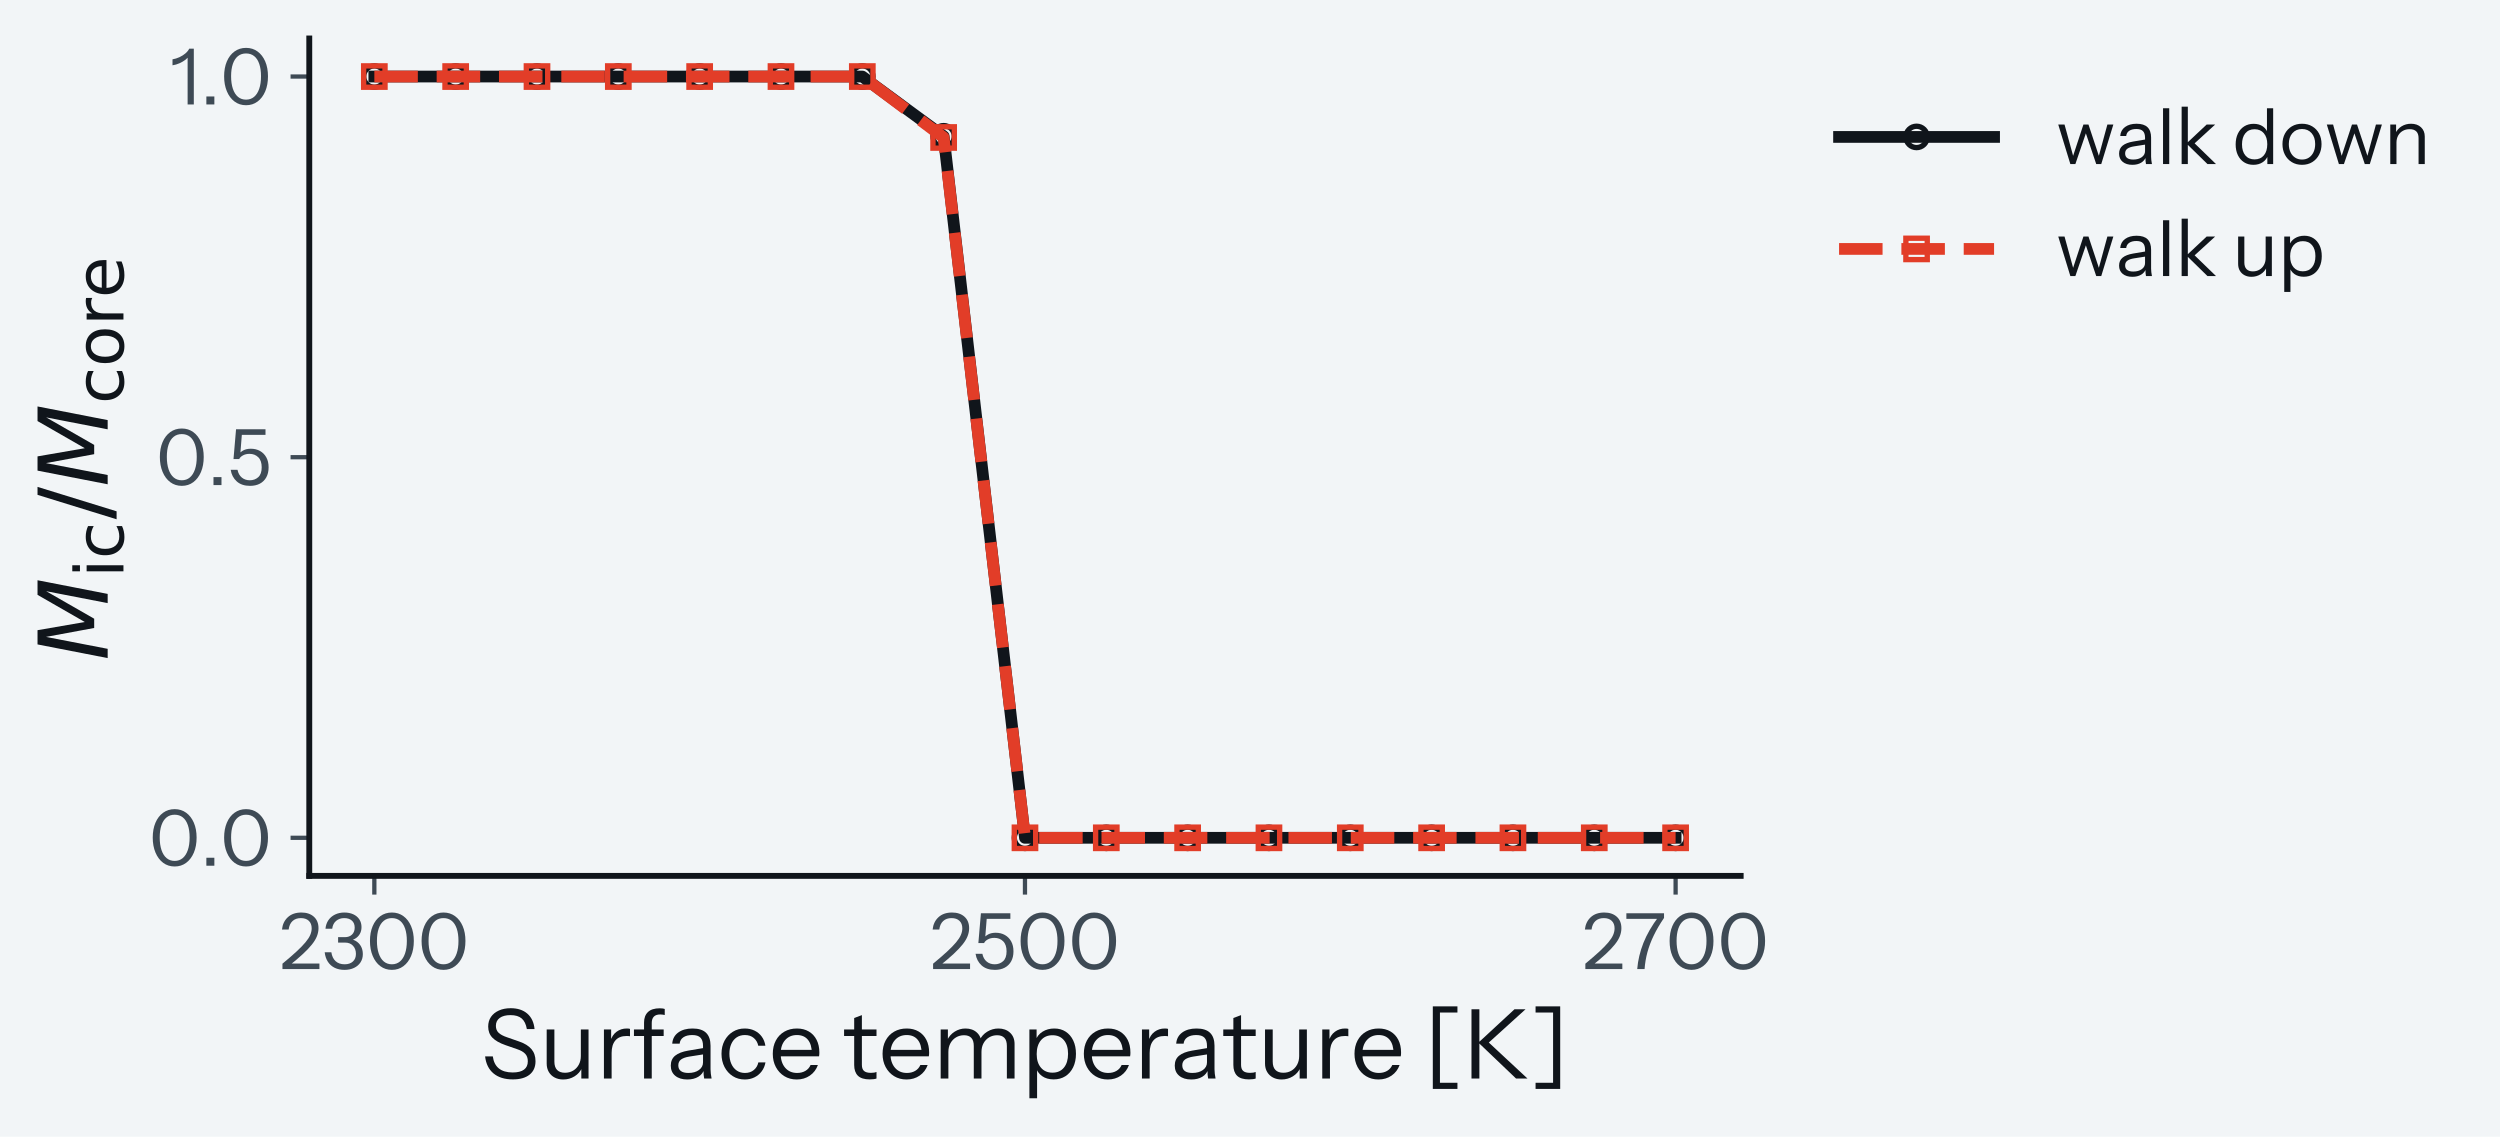
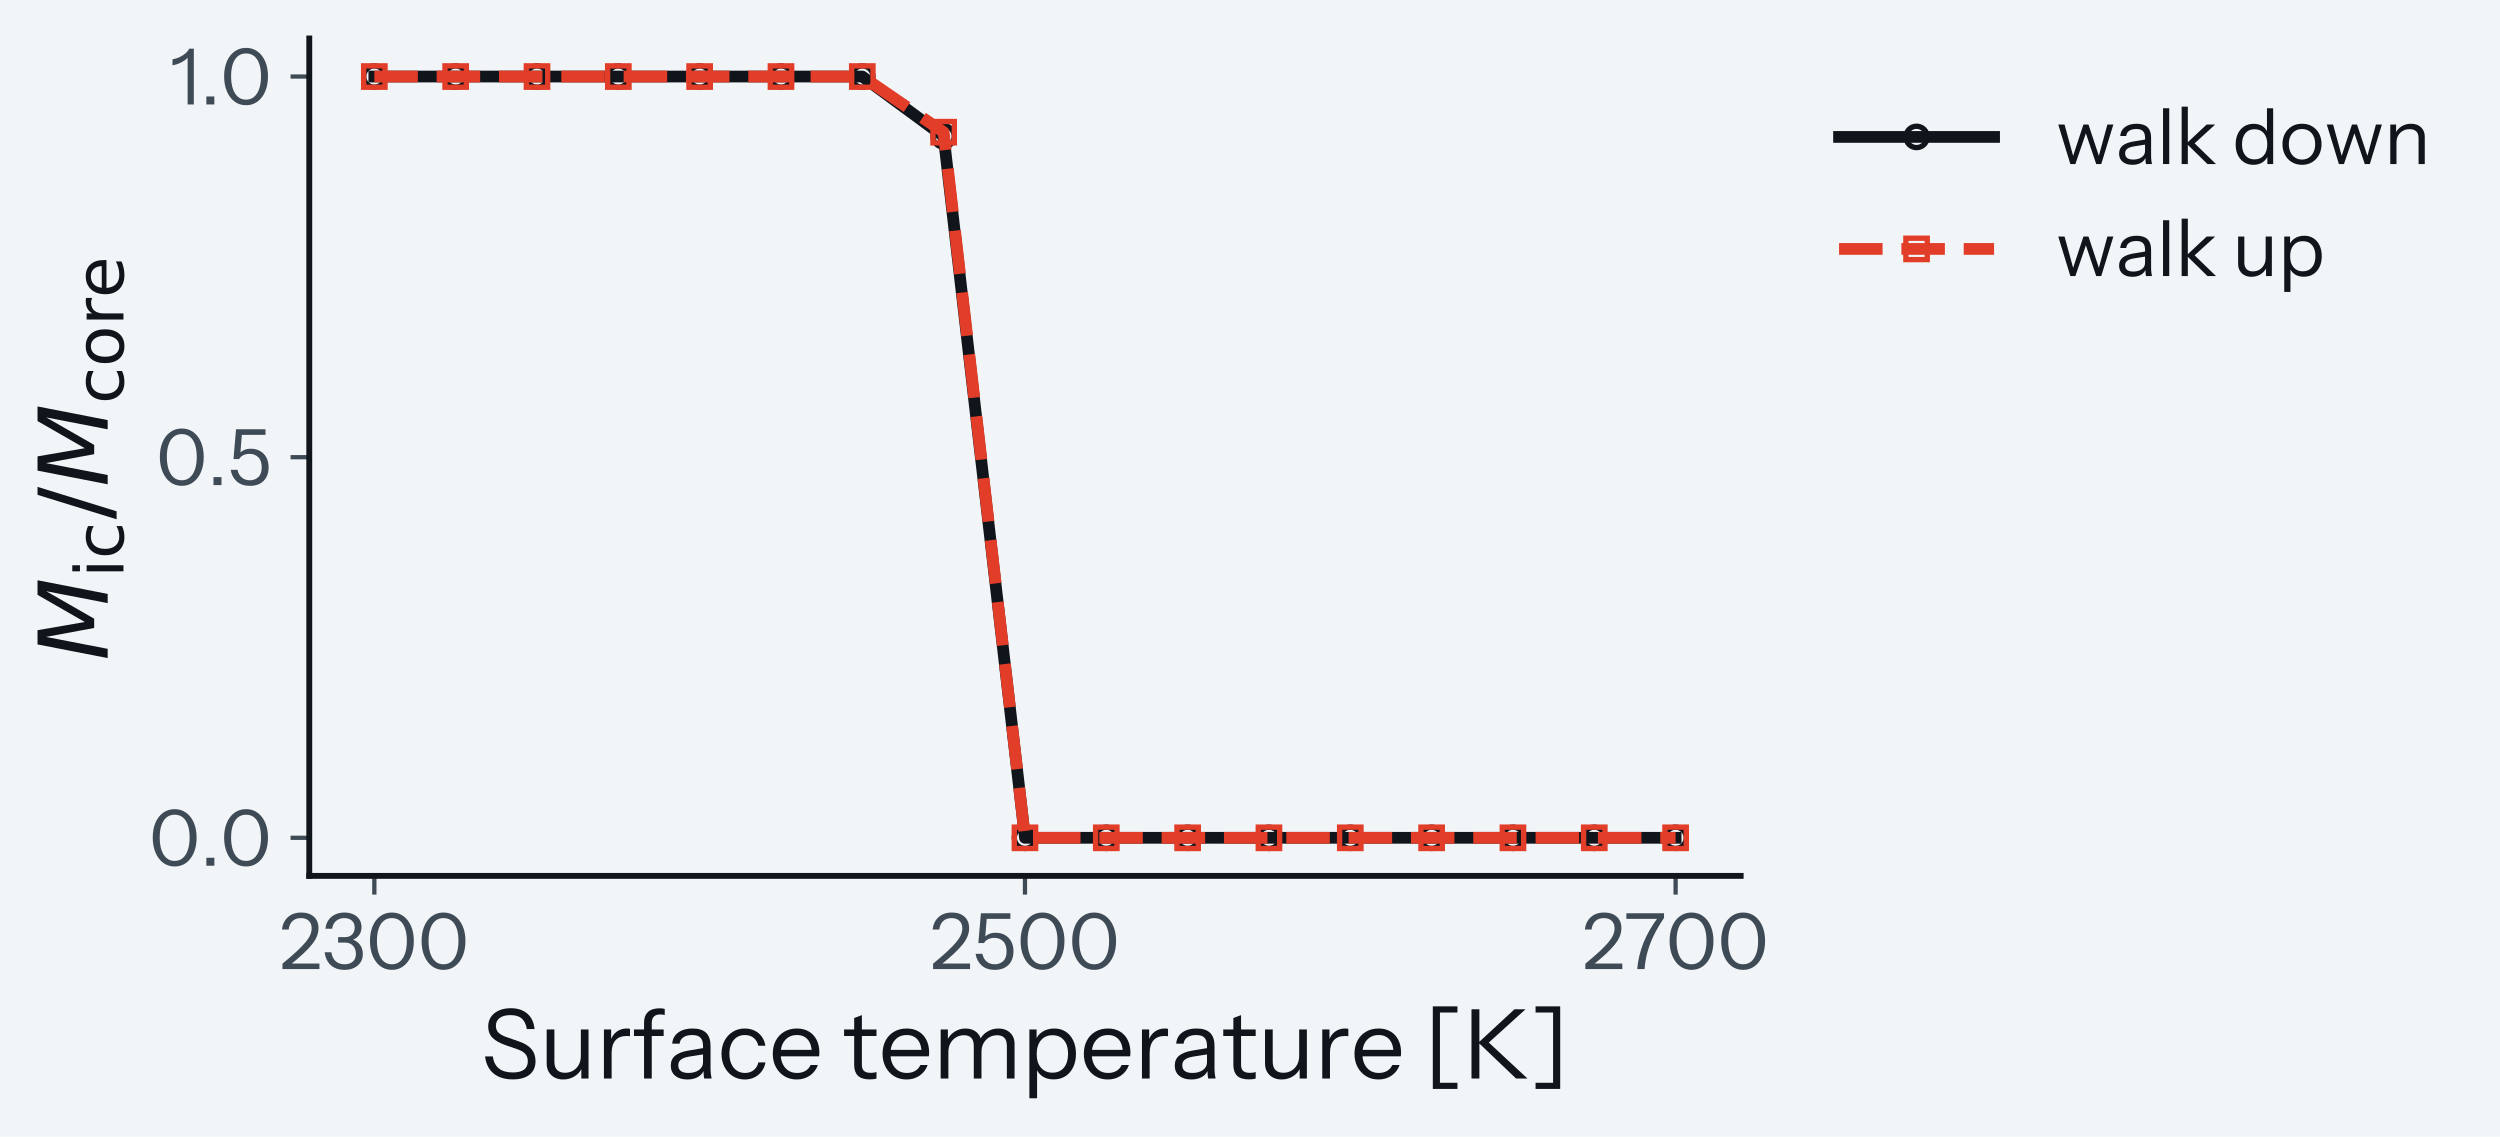
<svg xmlns="http://www.w3.org/2000/svg" xmlns:xlink="http://www.w3.org/1999/xlink" width="467.707pt" height="212.664pt" viewBox="0 0 467.707 212.664" version="1.1">
  <defs>
    <style type="text/css">*{stroke-linejoin: round; stroke-linecap: butt}</style>
  </defs>
  <g id="figure_1">
    <g id="patch_1">
      <path d="M 0 212.664  L 467.707 212.664  L 467.707 0  L 0 0  z " style="fill: #f2f5f7" />
    </g>
    <g id="axes_1">
      <g id="patch_2">
        <path d="M 57.86 163.862  L 325.65 163.862  L 325.65 7.2  L 57.86 7.2  z " style="fill: #f2f5f7" />
      </g>
      <g id="matplotlib.axis_1">
        <g id="xtick_1">
          <g id="line2d_1">
            <defs>
              <path id="m2a301ba8c9" d="M 0 0  L 0 3.5  " style="stroke: #3e4a55; stroke-width: 0.8" />
            </defs>
            <g>
              <use xlink:href="#m2a301ba8c9" x="70.032" y="163.862" style="fill: #3e4a55; stroke: #3e4a55; stroke-width: 0.8" />
            </g>
          </g>
          <g id="text_1">
            <g style="fill: #3e4a55" transform="translate(52.26268 181.3018) scale(0.145 -0.145)">
              <defs>
                <path id="InstrumentSans-Regular-32" d="M 256 0  L 256 448  Q 947 1018 1411 1446  Q 1875 1875 2153 2208  Q 2432 2541 2550 2819  Q 2669 3098 2669 3366  Q 2669 3763 2432 3987  Q 2195 4211 1779 4211  Q 1350 4211 1088 3968  Q 826 3725 768 3270  L 218 3270  Q 282 3898 701 4285  Q 1120 4672 1818 4672  Q 2464 4672 2848 4326  Q 3232 3981 3232 3379  Q 3232 3053 3107 2726  Q 2982 2400 2697 2041  Q 2413 1683 1949 1251  Q 1485 819 800 275  L 678 461  L 3309 461  L 3309 0  L 256 0  z " transform="scale(0.015625)" />
                <path id="InstrumentSans-Regular-33" d="M 1894 -64  Q 1434 -64 1085 105  Q 736 275 521 601  Q 307 928 256 1389  L 806 1389  Q 877 909 1158 653  Q 1440 397 1901 397  Q 2336 397 2585 627  Q 2835 858 2835 1254  Q 2835 1670 2592 1929  Q 2349 2189 1939 2189  L 1363 2189  L 1363 2637  L 1920 2637  Q 2291 2637 2512 2851  Q 2733 3066 2733 3424  Q 2733 3802 2499 4006  Q 2266 4211 1869 4211  Q 1478 4211 1203 3984  Q 928 3757 877 3334  L 320 3334  Q 358 3744 563 4041  Q 768 4339 1110 4505  Q 1453 4672 1882 4672  Q 2298 4672 2618 4525  Q 2938 4378 3117 4106  Q 3296 3834 3296 3469  Q 3296 3142 3149 2892  Q 3002 2643 2749 2502  Q 2496 2362 2170 2362  L 2131 2496  Q 2522 2496 2806 2333  Q 3091 2170 3248 1888  Q 3405 1606 3405 1235  Q 3405 851 3213 556  Q 3021 262 2681 99  Q 2342 -64 1894 -64  z " transform="scale(0.015625)" />
                <path id="InstrumentSans-Regular-30" d="M 2131 -64  Q 1587 -64 1180 240  Q 774 544 547 1085  Q 320 1626 320 2323  Q 320 3021 544 3549  Q 768 4077 1177 4374  Q 1587 4672 2131 4672  Q 2675 4672 3081 4374  Q 3488 4077 3715 3549  Q 3942 3021 3942 2323  Q 3942 1619 3715 1081  Q 3488 544 3081 240  Q 2675 -64 2131 -64  z M 2131 397  Q 2522 397 2797 630  Q 3072 864 3219 1296  Q 3366 1728 3366 2330  Q 3366 2925 3222 3347  Q 3078 3770 2803 3990  Q 2528 4211 2131 4211  Q 1734 4211 1459 3987  Q 1184 3763 1040 3344  Q 896 2925 896 2330  Q 896 1728 1043 1293  Q 1190 858 1465 627  Q 1741 397 2131 397  z " transform="scale(0.015625)" />
              </defs>
              <use xlink:href="#InstrumentSans-Regular-32" />
              <use xlink:href="#InstrumentSans-Regular-33" transform="translate(54.49999 0)" />
              <use xlink:href="#InstrumentSans-Regular-30" transform="translate(111.9 0)" />
              <use xlink:href="#InstrumentSans-Regular-30" transform="translate(178.5 0)" />
            </g>
          </g>
        </g>
        <g id="xtick_2">
          <g id="line2d_2">
            <g>
              <use xlink:href="#m2a301ba8c9" x="191.755" y="163.862" style="fill: #3e4a55; stroke: #3e4a55; stroke-width: 0.8" />
            </g>
          </g>
          <g id="text_2">
            <g style="fill: #3e4a55" transform="translate(173.9855 181.3018) scale(0.145 -0.145)">
              <defs>
                <path id="InstrumentSans-Regular-35" d="M 1869 -64  Q 1184 -64 774 304  Q 365 672 275 1261  L 838 1261  Q 922 845 1194 621  Q 1466 397 1856 397  Q 2266 397 2550 653  Q 2835 909 2835 1466  Q 2835 2022 2550 2300  Q 2266 2579 1830 2579  Q 1517 2579 1286 2451  Q 1056 2323 979 2150  L 506 2150  L 717 4608  L 3149 4608  L 3149 4147  L 1030 4147  L 1210 4339  L 1062 2483  L 941 2528  Q 1056 2720 1312 2861  Q 1568 3002 1939 3002  Q 2368 3002 2697 2816  Q 3027 2630 3216 2288  Q 3405 1946 3405 1466  Q 3405 986 3216 643  Q 3027 301 2684 118  Q 2342 -64 1869 -64  z " transform="scale(0.015625)" />
              </defs>
              <use xlink:href="#InstrumentSans-Regular-32" />
              <use xlink:href="#InstrumentSans-Regular-35" transform="translate(54.49999 0)" />
              <use xlink:href="#InstrumentSans-Regular-30" transform="translate(111.9 0)" />
              <use xlink:href="#InstrumentSans-Regular-30" transform="translate(178.5 0)" />
            </g>
          </g>
        </g>
        <g id="xtick_3">
          <g id="line2d_3">
            <g>
              <use xlink:href="#m2a301ba8c9" x="313.478" y="163.862" style="fill: #3e4a55; stroke: #3e4a55; stroke-width: 0.8" />
            </g>
          </g>
          <g id="text_3">
            <g style="fill: #3e4a55" transform="translate(296.0131 181.3018) scale(0.145 -0.145)">
              <defs>
                <path id="InstrumentSans-Regular-37" d="M 1050 0  Q 1139 1088 1558 2153  Q 1978 3219 2816 4333  L 2848 4147  L 154 4147  L 154 4608  L 3264 4608  L 3264 4224  Q 2752 3475 2416 2777  Q 2080 2080 1894 1398  Q 1709 717 1658 0  L 1050 0  z " transform="scale(0.015625)" />
              </defs>
              <use xlink:href="#InstrumentSans-Regular-32" />
              <use xlink:href="#InstrumentSans-Regular-37" transform="translate(54.49999 0)" />
              <use xlink:href="#InstrumentSans-Regular-30" transform="translate(107.7 0)" />
              <use xlink:href="#InstrumentSans-Regular-30" transform="translate(174.3 0)" />
            </g>
          </g>
        </g>
        <g id="text_4">
          <g style="fill: #10151b" transform="translate(89.99858 201.7743) scale(0.18 -0.18)">
            <defs>
              <path id="InstrumentSans-Regular-53" d="M 2112 -58  Q 1306 -58 829 339  Q 352 736 269 1472  L 781 1472  Q 851 941 1184 672  Q 1517 403 2106 403  Q 2605 403 2857 592  Q 3110 781 3110 1146  Q 3110 1459 2937 1644  Q 2765 1830 2400 1952  L 1626 2221  Q 1037 2426 755 2717  Q 474 3008 474 3456  Q 474 3827 659 4099  Q 845 4371 1184 4524  Q 1523 4678 1971 4678  Q 2662 4678 3078 4316  Q 3494 3955 3558 3290  L 3046 3290  Q 2963 3770 2704 3994  Q 2445 4218 1958 4218  Q 1498 4218 1242 4032  Q 986 3846 986 3507  Q 986 3219 1165 3046  Q 1344 2874 1722 2746  L 2547 2458  Q 3085 2272 3353 1955  Q 3622 1638 3622 1152  Q 3622 576 3228 259  Q 2835 -58 2112 -58  z " transform="scale(0.015625)" />
              <path id="InstrumentSans-Regular-75" d="M 1574 -64  Q 1254 -64 1004 67  Q 755 198 614 438  Q 474 678 474 992  L 474 3264  L 986 3264  L 986 1126  Q 986 755 1168 569  Q 1350 384 1690 384  Q 1997 384 2233 525  Q 2470 666 2608 918  Q 2746 1171 2746 1498  L 2829 723  Q 2669 358 2329 147  Q 1990 -64 1574 -64  z M 2778 0  L 2778 768  L 2746 768  L 2746 3264  L 3258 3264  L 3258 0  L 2778 0  z " transform="scale(0.015625)" />
              <path id="InstrumentSans-Regular-72" d="M 512 0  L 512 3264  L 992 3264  L 992 2432  L 1024 2432  L 1024 0  L 512 0  z M 1024 1702  L 941 2477  Q 1056 2893 1350 3110  Q 1645 3328 2029 3328  Q 2189 3328 2246 3302  L 2246 2810  Q 2214 2822 2156 2825  Q 2099 2829 2016 2829  Q 1530 2829 1277 2537  Q 1024 2246 1024 1702  z " transform="scale(0.015625)" />
              <path id="InstrumentSans-Regular-66" d="M 781 0  L 781 3725  Q 781 4173 1040 4422  Q 1299 4672 1830 4672  Q 1958 4672 2032 4659  Q 2106 4646 2157 4627  L 2157 4224  Q 2112 4237 2032 4249  Q 1952 4262 1862 4262  Q 1568 4262 1430 4115  Q 1293 3968 1293 3699  L 1293 0  L 781 0  z M 109 2829  L 109 3264  L 2086 3264  L 2086 2829  L 109 2829  z " transform="scale(0.015625)" />
              <path id="InstrumentSans-Regular-61" d="M 2515 0  Q 2490 109 2480 249  Q 2470 390 2470 608  L 2438 608  L 2438 2170  Q 2438 2541 2268 2717  Q 2099 2893 1722 2893  Q 1350 2893 1129 2742  Q 909 2592 883 2317  L 390 2317  Q 422 2790 787 3059  Q 1152 3328 1741 3328  Q 2349 3328 2643 3040  Q 2938 2752 2938 2176  L 2938 608  Q 2938 467 2957 316  Q 2976 166 3008 0  L 2515 0  z M 1395 -64  Q 890 -64 592 182  Q 294 429 294 858  Q 294 1286 588 1523  Q 883 1760 1446 1856  L 2586 2048  L 2586 1626  L 1523 1459  Q 1165 1402 979 1267  Q 794 1133 794 877  Q 794 627 963 499  Q 1133 371 1466 371  Q 1894 371 2166 566  Q 2438 762 2438 1075  L 2522 621  Q 2419 294 2121 115  Q 1824 -64 1395 -64  z " transform="scale(0.015625)" />
              <path id="InstrumentSans-Regular-63" d="M 1805 -64  Q 1357 -64 1008 157  Q 659 378 457 765  Q 256 1152 256 1645  Q 256 2138 457 2515  Q 659 2893 1008 3110  Q 1357 3328 1798 3328  Q 2163 3328 2454 3187  Q 2746 3046 2934 2787  Q 3123 2528 3174 2182  L 2701 2182  Q 2637 2496 2406 2694  Q 2176 2893 1811 2893  Q 1498 2893 1267 2739  Q 1037 2586 909 2304  Q 781 2022 781 1645  Q 781 1267 909 979  Q 1037 691 1270 531  Q 1504 371 1818 371  Q 2170 371 2406 566  Q 2643 762 2707 1075  L 3181 1075  Q 3123 736 2928 477  Q 2733 218 2445 77  Q 2157 -64 1805 -64  z " transform="scale(0.015625)" />
              <path id="InstrumentSans-Regular-65" d="M 1850 -64  Q 1382 -64 1024 157  Q 666 378 461 762  Q 256 1146 256 1645  Q 256 2144 457 2525  Q 659 2906 1024 3117  Q 1389 3328 1862 3328  Q 2317 3328 2653 3129  Q 2989 2931 3171 2572  Q 3354 2214 3354 1728  Q 3354 1664 3350 1606  Q 3347 1549 3334 1478  L 640 1478  L 640 1907  L 3021 1907  L 2854 1670  Q 2854 2259 2595 2576  Q 2336 2893 1862 2893  Q 1376 2893 1078 2557  Q 781 2221 781 1651  Q 781 1069 1078 720  Q 1376 371 1875 371  Q 2189 371 2425 508  Q 2662 646 2771 902  L 3258 902  Q 3098 454 2723 195  Q 2349 -64 1850 -64  z " transform="scale(0.015625)" />
              <path id="InstrumentSans-Regular-20" transform="scale(0.015625)" />
              <path id="InstrumentSans-Regular-74" d="M 1818 -58  Q 1274 -58 1027 188  Q 781 435 781 902  L 781 4026  L 1293 4218  L 1293 909  Q 1293 634 1433 506  Q 1574 378 1894 378  Q 2022 378 2115 394  Q 2208 410 2266 435  L 2266 0  Q 2202 -26 2083 -42  Q 1965 -58 1818 -58  z M 109 2829  L 109 3264  L 2266 3264  L 2266 2829  L 109 2829  z " transform="scale(0.015625)" />
              <path id="InstrumentSans-Regular-6d" d="M 512 0  L 512 3264  L 992 3264  L 992 2496  L 1024 2496  L 1024 0  L 512 0  z M 2714 0  L 2714 2163  Q 2714 2534 2547 2707  Q 2381 2880 2067 2880  Q 1773 2880 1536 2739  Q 1299 2598 1161 2348  Q 1024 2099 1024 1766  L 941 2541  Q 1107 2906 1440 3117  Q 1773 3328 2163 3328  Q 2637 3328 2931 3049  Q 3226 2771 3226 2298  L 3226 0  L 2714 0  z M 4915 0  L 4915 2163  Q 4915 2534 4748 2707  Q 4582 2880 4269 2880  Q 3974 2880 3737 2739  Q 3501 2598 3363 2348  Q 3226 2099 3226 1766  L 3098 2541  Q 3264 2906 3609 3117  Q 3955 3328 4352 3328  Q 4826 3328 5126 3049  Q 5427 2771 5427 2298  L 5427 0  L 4915 0  z " transform="scale(0.015625)" />
              <path id="InstrumentSans-Regular-70" d="M 2125 -58  Q 1664 -58 1350 166  Q 1037 390 922 800  L 1024 813  L 1024 -1312  L 512 -1312  L 512 3264  L 992 3264  L 992 2502  L 922 2522  Q 1043 2899 1382 3113  Q 1722 3328 2170 3328  Q 2605 3328 2928 3117  Q 3251 2906 3430 2528  Q 3610 2150 3610 1645  Q 3610 1133 3424 749  Q 3238 365 2905 153  Q 2573 -58 2125 -58  z M 2048 390  Q 2534 390 2809 726  Q 3085 1062 3085 1645  Q 3085 2221 2809 2550  Q 2534 2880 2048 2880  Q 1562 2880 1280 2544  Q 998 2208 998 1626  Q 998 1056 1280 723  Q 1562 390 2048 390  z " transform="scale(0.015625)" />
              <path id="InstrumentSans-Regular-5b" d="M 576 -691  L 576 4800  L 2214 4800  L 2214 4390  L 1050 4390  L 1050 -282  L 2214 -282  L 2214 -691  L 576 -691  z " transform="scale(0.015625)" />
              <path id="InstrumentSans-Regular-4b" d="M 550 0  L 550 4608  L 1075 4608  L 1075 0  L 550 0  z M 1018 2394  L 3411 4608  L 4147 4608  L 1702 2394  L 1018 2394  z M 3514 0  L 1005 2394  L 1702 2394  L 4275 0  L 3514 0  z " transform="scale(0.015625)" />
              <path id="InstrumentSans-Regular-5d" d="M 2022 4800  L 2022 -691  L 384 -691  L 384 -282  L 1549 -282  L 1549 4390  L 384 4390  L 384 4800  L 2022 4800  z " transform="scale(0.015625)" />
            </defs>
            <use xlink:href="#InstrumentSans-Regular-53" />
            <use xlink:href="#InstrumentSans-Regular-75" transform="translate(60.79999 0)" />
            <use xlink:href="#InstrumentSans-Regular-72" transform="translate(119.7 0)" />
            <use xlink:href="#InstrumentSans-Regular-66" transform="translate(157.2 0)" />
            <use xlink:href="#InstrumentSans-Regular-61" transform="translate(192.6 0)" />
            <use xlink:href="#InstrumentSans-Regular-63" transform="translate(245.8999 0)" />
            <use xlink:href="#InstrumentSans-Regular-65" transform="translate(299.1999 0)" />
            <use xlink:href="#InstrumentSans-Regular-20" transform="translate(355.5999 0)" />
            <use xlink:href="#InstrumentSans-Regular-74" transform="translate(375.5999 0)" />
            <use xlink:href="#InstrumentSans-Regular-65" transform="translate(413.2999 0)" />
            <use xlink:href="#InstrumentSans-Regular-6d" transform="translate(469.6999 0)" />
            <use xlink:href="#InstrumentSans-Regular-70" transform="translate(561.8999 0)" />
            <use xlink:href="#InstrumentSans-Regular-65" transform="translate(622.4999 0)" />
            <use xlink:href="#InstrumentSans-Regular-72" transform="translate(678.8999 0)" />
            <use xlink:href="#InstrumentSans-Regular-61" transform="translate(716.3999 0)" />
            <use xlink:href="#InstrumentSans-Regular-74" transform="translate(769.6998 0)" />
            <use xlink:href="#InstrumentSans-Regular-75" transform="translate(807.3998 0)" />
            <use xlink:href="#InstrumentSans-Regular-72" transform="translate(866.2998 0)" />
            <use xlink:href="#InstrumentSans-Regular-65" transform="translate(903.7998 0)" />
            <use xlink:href="#InstrumentSans-Regular-20" transform="translate(960.1998 0)" />
            <use xlink:href="#InstrumentSans-Regular-5b" transform="translate(980.1998 0)" />
            <use xlink:href="#InstrumentSans-Regular-4b" transform="translate(1020.8 0)" />
            <use xlink:href="#InstrumentSans-Regular-5d" transform="translate(1090 0)" />
          </g>
        </g>
      </g>
      <g id="matplotlib.axis_2">
        <g id="ytick_1">
          <g id="line2d_4">
            <defs>
              <path id="me776a80f98" d="M 0 0  L -3.5 0  " style="stroke: #3e4a55; stroke-width: 0.8" />
            </defs>
            <g>
              <use xlink:href="#me776a80f98" x="57.86" y="156.741" style="fill: #3e4a55; stroke: #3e4a55; stroke-width: 0.8" />
            </g>
          </g>
          <g id="text_5">
            <g style="fill: #3e4a55" transform="translate(27.85 161.9608) scale(0.145 -0.145)">
              <defs>
                <path id="InstrumentSans-Regular-2e" d="M 486 0  L 486 659  L 1146 659  L 1146 0  L 486 0  z " transform="scale(0.015625)" />
              </defs>
              <use xlink:href="#InstrumentSans-Regular-30" />
              <use xlink:href="#InstrumentSans-Regular-2e" transform="translate(66.59999 0)" />
              <use xlink:href="#InstrumentSans-Regular-30" transform="translate(92.09998 0)" />
            </g>
          </g>
        </g>
        <g id="ytick_2">
          <g id="line2d_5">
            <g>
              <use xlink:href="#me776a80f98" x="57.86" y="85.531" style="fill: #3e4a55; stroke: #3e4a55; stroke-width: 0.8" />
            </g>
          </g>
          <g id="text_6">
            <g style="fill: #3e4a55" transform="translate(29.18219 90.75091) scale(0.145 -0.145)">
              <use xlink:href="#InstrumentSans-Regular-30" />
              <use xlink:href="#InstrumentSans-Regular-2e" transform="translate(66.59999 0)" />
              <use xlink:href="#InstrumentSans-Regular-35" transform="translate(92.09998 0)" />
            </g>
          </g>
        </g>
        <g id="ytick_3">
          <g id="line2d_6">
            <g>
              <use xlink:href="#me776a80f98" x="57.86" y="14.321" style="fill: #3e4a55; stroke: #3e4a55; stroke-width: 0.8" />
            </g>
          </g>
          <g id="text_7">
            <g style="fill: #3e4a55" transform="translate(31.8375 19.54099) scale(0.145 -0.145)">
              <defs>
                <path id="InstrumentSans-Regular-31" d="M 1440 0  L 1440 4083  L 1574 4051  Q 1498 3878 1280 3705  Q 1062 3533 777 3405  Q 493 3277 192 3232  L 192 3725  Q 493 3776 768 3904  Q 1043 4032 1257 4214  Q 1472 4397 1574 4608  L 1952 4608  L 1952 0  L 1440 0  z " transform="scale(0.015625)" />
              </defs>
              <use xlink:href="#InstrumentSans-Regular-31" />
              <use xlink:href="#InstrumentSans-Regular-2e" transform="translate(39.09999 0)" />
              <use xlink:href="#InstrumentSans-Regular-30" transform="translate(64.59998 0)" />
            </g>
          </g>
        </g>
        <g id="text_8">
          <g style="fill: #10151b" transform="translate(20.16 123.6009) rotate(-90) scale(0.18 -0.18)">
            <defs>
              <path id="DejaVuSans-Oblique-4d" d="M 1081 4666  L 2028 4666  L 2572 1522  L 4378 4666  L 5350 4666  L 4441 0  L 3828 0  L 4622 4091  L 2791 897  L 2175 897  L 1581 4103  L 788 0  L 172 0  L 1081 4666  z " transform="scale(0.015625)" />
              <path id="DejaVuSans-69" d="M 603 3500  L 1178 3500  L 1178 0  L 603 0  L 603 3500  z M 603 4863  L 1178 4863  L 1178 4134  L 603 4134  L 603 4863  z " transform="scale(0.015625)" />
              <path id="DejaVuSans-63" d="M 3122 3366  L 3122 2828  Q 2878 2963 2633 3030  Q 2388 3097 2138 3097  Q 1578 3097 1268 2742  Q 959 2388 959 1747  Q 959 1106 1268 751  Q 1578 397 2138 397  Q 2388 397 2633 464  Q 2878 531 3122 666  L 3122 134  Q 2881 22 2623 -34  Q 2366 -91 2075 -91  Q 1284 -91 818 406  Q 353 903 353 1747  Q 353 2603 823 3093  Q 1294 3584 2113 3584  Q 2378 3584 2631 3529  Q 2884 3475 3122 3366  z " transform="scale(0.015625)" />
              <path id="DejaVuSans-2f" d="M 1625 4666  L 2156 4666  L 531 -594  L 0 -594  L 1625 4666  z " transform="scale(0.015625)" />
              <path id="DejaVuSans-6f" d="M 1959 3097  Q 1497 3097 1228 2736  Q 959 2375 959 1747  Q 959 1119 1226 758  Q 1494 397 1959 397  Q 2419 397 2687 759  Q 2956 1122 2956 1747  Q 2956 2369 2687 2733  Q 2419 3097 1959 3097  z M 1959 3584  Q 2709 3584 3137 3096  Q 3566 2609 3566 1747  Q 3566 888 3137 398  Q 2709 -91 1959 -91  Q 1206 -91 779 398  Q 353 888 353 1747  Q 353 2609 779 3096  Q 1206 3584 1959 3584  z " transform="scale(0.015625)" />
              <path id="DejaVuSans-72" d="M 2631 2963  Q 2534 3019 2420 3045  Q 2306 3072 2169 3072  Q 1681 3072 1420 2755  Q 1159 2438 1159 1844  L 1159 0  L 581 0  L 581 3500  L 1159 3500  L 1159 2956  Q 1341 3275 1631 3429  Q 1922 3584 2338 3584  Q 2397 3584 2469 3576  Q 2541 3569 2628 3553  L 2631 2963  z " transform="scale(0.015625)" />
              <path id="DejaVuSans-65" d="M 3597 1894  L 3597 1613  L 953 1613  Q 991 1019 1311 708  Q 1631 397 2203 397  Q 2534 397 2845 478  Q 3156 559 3463 722  L 3463 178  Q 3153 47 2828 -22  Q 2503 -91 2169 -91  Q 1331 -91 842 396  Q 353 884 353 1716  Q 353 2575 817 3079  Q 1281 3584 2069 3584  Q 2775 3584 3186 3129  Q 3597 2675 3597 1894  z M 3022 2063  Q 3016 2534 2758 2815  Q 2500 3097 2075 3097  Q 1594 3097 1305 2825  Q 1016 2553 972 2059  L 3022 2063  z " transform="scale(0.015625)" />
            </defs>
            <use xlink:href="#DejaVuSans-Oblique-4d" transform="translate(0 0.09375)" />
            <use xlink:href="#DejaVuSans-69" transform="translate(86.2793 -16.3125) scale(0.7)" />
            <use xlink:href="#DejaVuSans-63" transform="translate(105.7275 -16.3125) scale(0.7)" />
            <use xlink:href="#DejaVuSans-2f" transform="translate(146.9482 0.09375)" />
            <use xlink:href="#DejaVuSans-Oblique-4d" transform="translate(180.6396 0.09375)" />
            <use xlink:href="#DejaVuSans-63" transform="translate(266.9189 -16.3125) scale(0.7)" />
            <use xlink:href="#DejaVuSans-6f" transform="translate(305.4053 -16.3125) scale(0.7)" />
            <use xlink:href="#DejaVuSans-72" transform="translate(348.2324 -16.3125) scale(0.7)" />
            <use xlink:href="#DejaVuSans-65" transform="translate(377.0117 -16.3125) scale(0.7)" />
          </g>
        </g>
      </g>
      <g id="line2d_7">
-         <path d="M 70.032 14.321  L 85.247 14.321  L 100.463 14.321  L 115.678 14.321  L 130.893 14.321  L 146.109 14.321  L 161.324 14.321  L 176.539 25.494  L 191.755 156.741  L 206.97 156.741  L 222.186 156.741  L 237.401 156.741  L 252.616 156.741  L 267.832 156.741  L 283.047 156.741  L 298.262 156.741  L 313.478 156.741  " clip-path="url(#p23dc325792)" style="fill: none; stroke: #10151b; stroke-width: 2.2; stroke-linecap: square" />
+         <path d="M 70.032 14.321  L 85.247 14.321  L 100.463 14.321  L 115.678 14.321  L 130.893 14.321  L 146.109 14.321  L 161.324 14.321  L 176.539 25.509  L 191.755 156.741  L 206.97 156.741  L 222.186 156.741  L 237.401 156.741  L 252.616 156.741  L 267.832 156.741  L 283.047 156.741  L 298.262 156.741  L 313.478 156.741  " clip-path="url(#p23dc325792)" style="fill: none; stroke: #10151b; stroke-width: 2.2; stroke-linecap: square" />
        <defs>
          <path id="m39751e31ba" d="M 0 2  C 0.53 2 1.039 1.789 1.414 1.414  C 1.789 1.039 2 0.53 2 0  C 2 -0.53 1.789 -1.039 1.414 -1.414  C 1.039 -1.789 0.53 -2 0 -2  C -0.53 -2 -1.039 -1.789 -1.414 -1.414  C -1.789 -1.039 -2 -0.53 -2 0  C -2 0.53 -1.789 1.039 -1.414 1.414  C -1.039 1.789 -0.53 2 0 2  z " style="stroke: #10151b" />
        </defs>
        <g clip-path="url(#p23dc325792)">
          <use xlink:href="#m39751e31ba" x="70.032" y="14.321" style="fill-opacity: 0; stroke: #10151b" />
          <use xlink:href="#m39751e31ba" x="85.247" y="14.321" style="fill-opacity: 0; stroke: #10151b" />
          <use xlink:href="#m39751e31ba" x="100.463" y="14.321" style="fill-opacity: 0; stroke: #10151b" />
          <use xlink:href="#m39751e31ba" x="115.678" y="14.321" style="fill-opacity: 0; stroke: #10151b" />
          <use xlink:href="#m39751e31ba" x="130.893" y="14.321" style="fill-opacity: 0; stroke: #10151b" />
          <use xlink:href="#m39751e31ba" x="146.109" y="14.321" style="fill-opacity: 0; stroke: #10151b" />
          <use xlink:href="#m39751e31ba" x="161.324" y="14.321" style="fill-opacity: 0; stroke: #10151b" />
-           <use xlink:href="#m39751e31ba" x="176.539" y="25.494" style="fill-opacity: 0; stroke: #10151b" />
+           <use xlink:href="#m39751e31ba" x="176.539" y="25.509" style="fill-opacity: 0; stroke: #10151b" />
          <use xlink:href="#m39751e31ba" x="191.755" y="156.741" style="fill-opacity: 0; stroke: #10151b" />
          <use xlink:href="#m39751e31ba" x="206.97" y="156.741" style="fill-opacity: 0; stroke: #10151b" />
          <use xlink:href="#m39751e31ba" x="222.186" y="156.741" style="fill-opacity: 0; stroke: #10151b" />
          <use xlink:href="#m39751e31ba" x="237.401" y="156.741" style="fill-opacity: 0; stroke: #10151b" />
          <use xlink:href="#m39751e31ba" x="252.616" y="156.741" style="fill-opacity: 0; stroke: #10151b" />
          <use xlink:href="#m39751e31ba" x="267.832" y="156.741" style="fill-opacity: 0; stroke: #10151b" />
          <use xlink:href="#m39751e31ba" x="283.047" y="156.741" style="fill-opacity: 0; stroke: #10151b" />
          <use xlink:href="#m39751e31ba" x="298.262" y="156.741" style="fill-opacity: 0; stroke: #10151b" />
          <use xlink:href="#m39751e31ba" x="313.478" y="156.741" style="fill-opacity: 0; stroke: #10151b" />
        </g>
      </g>
      <g id="line2d_8">
-         <path d="M 70.032 14.321  L 85.247 14.321  L 100.463 14.321  L 115.678 14.321  L 130.893 14.321  L 146.109 14.321  L 161.324 14.321  L 176.539 25.72  L 191.755 156.741  L 206.97 156.741  L 222.186 156.741  L 237.401 156.741  L 252.616 156.741  L 267.832 156.741  L 283.047 156.741  L 298.262 156.741  L 313.478 156.741  " clip-path="url(#p23dc325792)" style="fill: none; stroke-dasharray: 8.14,3.52; stroke-dashoffset: 0; stroke: #e23d28; stroke-width: 2.2" />
+         <path d="M 70.032 14.321  L 85.247 14.321  L 100.463 14.321  L 115.678 14.321  L 130.893 14.321  L 146.109 14.321  L 161.324 14.321  L 176.539 24.731  L 191.755 156.741  L 206.97 156.741  L 222.186 156.741  L 237.401 156.741  L 252.616 156.741  L 267.832 156.741  L 283.047 156.741  L 298.262 156.741  L 313.478 156.741  " clip-path="url(#p23dc325792)" style="fill: none; stroke-dasharray: 8.14,3.52; stroke-dashoffset: 0; stroke: #e23d28; stroke-width: 2.2" />
        <defs>
          <path id="mc64122998d" d="M -2 2  L 2 2  L 2 -2  L -2 -2  z " style="stroke: #e23d28; stroke-linejoin: miter" />
        </defs>
        <g clip-path="url(#p23dc325792)">
          <use xlink:href="#mc64122998d" x="70.032" y="14.321" style="fill-opacity: 0; stroke: #e23d28; stroke-linejoin: miter" />
          <use xlink:href="#mc64122998d" x="85.247" y="14.321" style="fill-opacity: 0; stroke: #e23d28; stroke-linejoin: miter" />
          <use xlink:href="#mc64122998d" x="100.463" y="14.321" style="fill-opacity: 0; stroke: #e23d28; stroke-linejoin: miter" />
          <use xlink:href="#mc64122998d" x="115.678" y="14.321" style="fill-opacity: 0; stroke: #e23d28; stroke-linejoin: miter" />
          <use xlink:href="#mc64122998d" x="130.893" y="14.321" style="fill-opacity: 0; stroke: #e23d28; stroke-linejoin: miter" />
          <use xlink:href="#mc64122998d" x="146.109" y="14.321" style="fill-opacity: 0; stroke: #e23d28; stroke-linejoin: miter" />
          <use xlink:href="#mc64122998d" x="161.324" y="14.321" style="fill-opacity: 0; stroke: #e23d28; stroke-linejoin: miter" />
-           <use xlink:href="#mc64122998d" x="176.539" y="25.72" style="fill-opacity: 0; stroke: #e23d28; stroke-linejoin: miter" />
+           <use xlink:href="#mc64122998d" x="176.539" y="24.731" style="fill-opacity: 0; stroke: #e23d28; stroke-linejoin: miter" />
          <use xlink:href="#mc64122998d" x="191.755" y="156.741" style="fill-opacity: 0; stroke: #e23d28; stroke-linejoin: miter" />
          <use xlink:href="#mc64122998d" x="206.97" y="156.741" style="fill-opacity: 0; stroke: #e23d28; stroke-linejoin: miter" />
          <use xlink:href="#mc64122998d" x="222.186" y="156.741" style="fill-opacity: 0; stroke: #e23d28; stroke-linejoin: miter" />
          <use xlink:href="#mc64122998d" x="237.401" y="156.741" style="fill-opacity: 0; stroke: #e23d28; stroke-linejoin: miter" />
          <use xlink:href="#mc64122998d" x="252.616" y="156.741" style="fill-opacity: 0; stroke: #e23d28; stroke-linejoin: miter" />
          <use xlink:href="#mc64122998d" x="267.832" y="156.741" style="fill-opacity: 0; stroke: #e23d28; stroke-linejoin: miter" />
          <use xlink:href="#mc64122998d" x="283.047" y="156.741" style="fill-opacity: 0; stroke: #e23d28; stroke-linejoin: miter" />
          <use xlink:href="#mc64122998d" x="298.262" y="156.741" style="fill-opacity: 0; stroke: #e23d28; stroke-linejoin: miter" />
          <use xlink:href="#mc64122998d" x="313.478" y="156.741" style="fill-opacity: 0; stroke: #e23d28; stroke-linejoin: miter" />
        </g>
      </g>
      <g id="patch_3">
        <path d="M 57.86 163.862  L 57.86 7.2  " style="fill: none; stroke: #10151b; stroke-width: 1.1; stroke-linejoin: miter; stroke-linecap: square" />
      </g>
      <g id="patch_4">
        <path d="M 57.86 163.862  L 325.65 163.862  " style="fill: none; stroke: #10151b; stroke-width: 1.1; stroke-linejoin: miter; stroke-linecap: square" />
      </g>
      <g id="legend_1">
        <g id="line2d_9">
          <path d="M 344.056 25.615  L 358.556 25.615  L 373.056 25.615  " style="fill: none; stroke: #10151b; stroke-width: 2.2; stroke-linecap: square" />
          <g>
            <use xlink:href="#m39751e31ba" x="358.556" y="25.615" style="fill-opacity: 0; stroke: #10151b" />
          </g>
        </g>
        <g id="text_9">
          <g style="fill: #10151b" transform="translate(384.6558 30.69) scale(0.145 -0.145)">
            <defs>
              <path id="InstrumentSans-Regular-77" d="M 1178 0  L 179 3264  L 698 3264  L 1466 467  L 1338 467  L 2259 3264  L 2675 3264  L 3603 467  L 3475 467  L 4237 3264  L 4730 3264  L 3731 0  L 3315 0  L 2394 2733  L 2528 2733  L 1594 0  L 1178 0  z " transform="scale(0.015625)" />
              <path id="InstrumentSans-Regular-6c" d="M 512 0  L 512 4608  L 1024 4608  L 1024 0  L 512 0  z " transform="scale(0.015625)" />
              <path id="InstrumentSans-Regular-6b" d="M 512 0  L 512 4736  L 1024 4736  L 1024 0  L 512 0  z M 2643 0  L 909 1696  L 2579 3264  L 3283 3264  L 1408 1549  L 1440 1850  L 3347 0  L 2643 0  z " transform="scale(0.015625)" />
              <path id="InstrumentSans-Regular-64" d="M 2886 0  L 2886 762  L 2950 742  Q 2829 371 2505 153  Q 2182 -64 1734 -64  Q 1293 -64 963 147  Q 634 358 451 736  Q 269 1114 269 1619  Q 269 2131 454 2515  Q 640 2899 973 3110  Q 1306 3322 1754 3322  Q 2214 3322 2528 3098  Q 2842 2874 2957 2464  L 2854 2451  L 2854 4608  L 3366 4608  L 3366 0  L 2886 0  z M 1830 384  Q 2323 384 2601 720  Q 2880 1056 2880 1638  Q 2880 2208 2598 2541  Q 2317 2874 1830 2874  Q 1344 2874 1069 2541  Q 794 2208 794 1619  Q 794 1043 1069 713  Q 1344 384 1830 384  z " transform="scale(0.015625)" />
              <path id="InstrumentSans-Regular-6f" d="M 1869 -64  Q 1389 -64 1024 160  Q 659 384 457 771  Q 256 1158 256 1645  Q 256 2138 461 2515  Q 666 2893 1027 3110  Q 1389 3328 1869 3328  Q 2355 3328 2716 3110  Q 3078 2893 3280 2515  Q 3482 2138 3482 1645  Q 3482 1158 3280 771  Q 3078 384 2716 160  Q 2355 -64 1869 -64  z M 1869 371  Q 2202 371 2445 534  Q 2688 698 2822 986  Q 2957 1274 2957 1651  Q 2957 2214 2659 2553  Q 2362 2893 1869 2893  Q 1382 2893 1081 2553  Q 781 2214 781 1651  Q 781 1274 915 986  Q 1050 698 1296 534  Q 1542 371 1869 371  z " transform="scale(0.015625)" />
              <path id="InstrumentSans-Regular-6e" d="M 512 0  L 512 3264  L 992 3264  L 992 2496  L 1024 2496  L 1024 0  L 512 0  z M 2848 0  L 2848 2138  Q 2848 2509 2662 2694  Q 2477 2880 2112 2880  Q 1792 2880 1545 2739  Q 1299 2598 1161 2348  Q 1024 2099 1024 1766  L 941 2541  Q 1107 2906 1449 3117  Q 1792 3328 2227 3328  Q 2739 3328 3049 3037  Q 3360 2746 3360 2272  L 3360 0  L 2848 0  z " transform="scale(0.015625)" />
            </defs>
            <use xlink:href="#InstrumentSans-Regular-77" />
            <use xlink:href="#InstrumentSans-Regular-61" transform="translate(76.69998 0)" />
            <use xlink:href="#InstrumentSans-Regular-6c" transform="translate(130 0)" />
            <use xlink:href="#InstrumentSans-Regular-6b" transform="translate(154 0)" />
            <use xlink:href="#InstrumentSans-Regular-20" transform="translate(207.4999 0)" />
            <use xlink:href="#InstrumentSans-Regular-64" transform="translate(227.4999 0)" />
            <use xlink:href="#InstrumentSans-Regular-6f" transform="translate(288.0999 0)" />
            <use xlink:href="#InstrumentSans-Regular-77" transform="translate(346.4999 0)" />
            <use xlink:href="#InstrumentSans-Regular-6e" transform="translate(423.1999 0)" />
          </g>
        </g>
        <g id="line2d_10">
          <path d="M 344.056 46.568  L 358.556 46.568  L 373.056 46.568  " style="fill: none; stroke-dasharray: 8.14,3.52; stroke-dashoffset: 0; stroke: #e23d28; stroke-width: 2.2" />
          <g>
            <use xlink:href="#mc64122998d" x="358.556" y="46.568" style="fill-opacity: 0; stroke: #e23d28; stroke-linejoin: miter" />
          </g>
        </g>
        <g id="text_10">
          <g style="fill: #10151b" transform="translate(384.6558 51.6425) scale(0.145 -0.145)">
            <use xlink:href="#InstrumentSans-Regular-77" />
            <use xlink:href="#InstrumentSans-Regular-61" transform="translate(76.69998 0)" />
            <use xlink:href="#InstrumentSans-Regular-6c" transform="translate(130 0)" />
            <use xlink:href="#InstrumentSans-Regular-6b" transform="translate(154 0)" />
            <use xlink:href="#InstrumentSans-Regular-20" transform="translate(207.4999 0)" />
            <use xlink:href="#InstrumentSans-Regular-75" transform="translate(227.4999 0)" />
            <use xlink:href="#InstrumentSans-Regular-70" transform="translate(286.3999 0)" />
          </g>
        </g>
      </g>
    </g>
  </g>
  <defs>
    <clipPath id="p23dc325792">
      <rect x="57.86" y="7.2" width="267.79" height="156.662" />
    </clipPath>
  </defs>
</svg>
